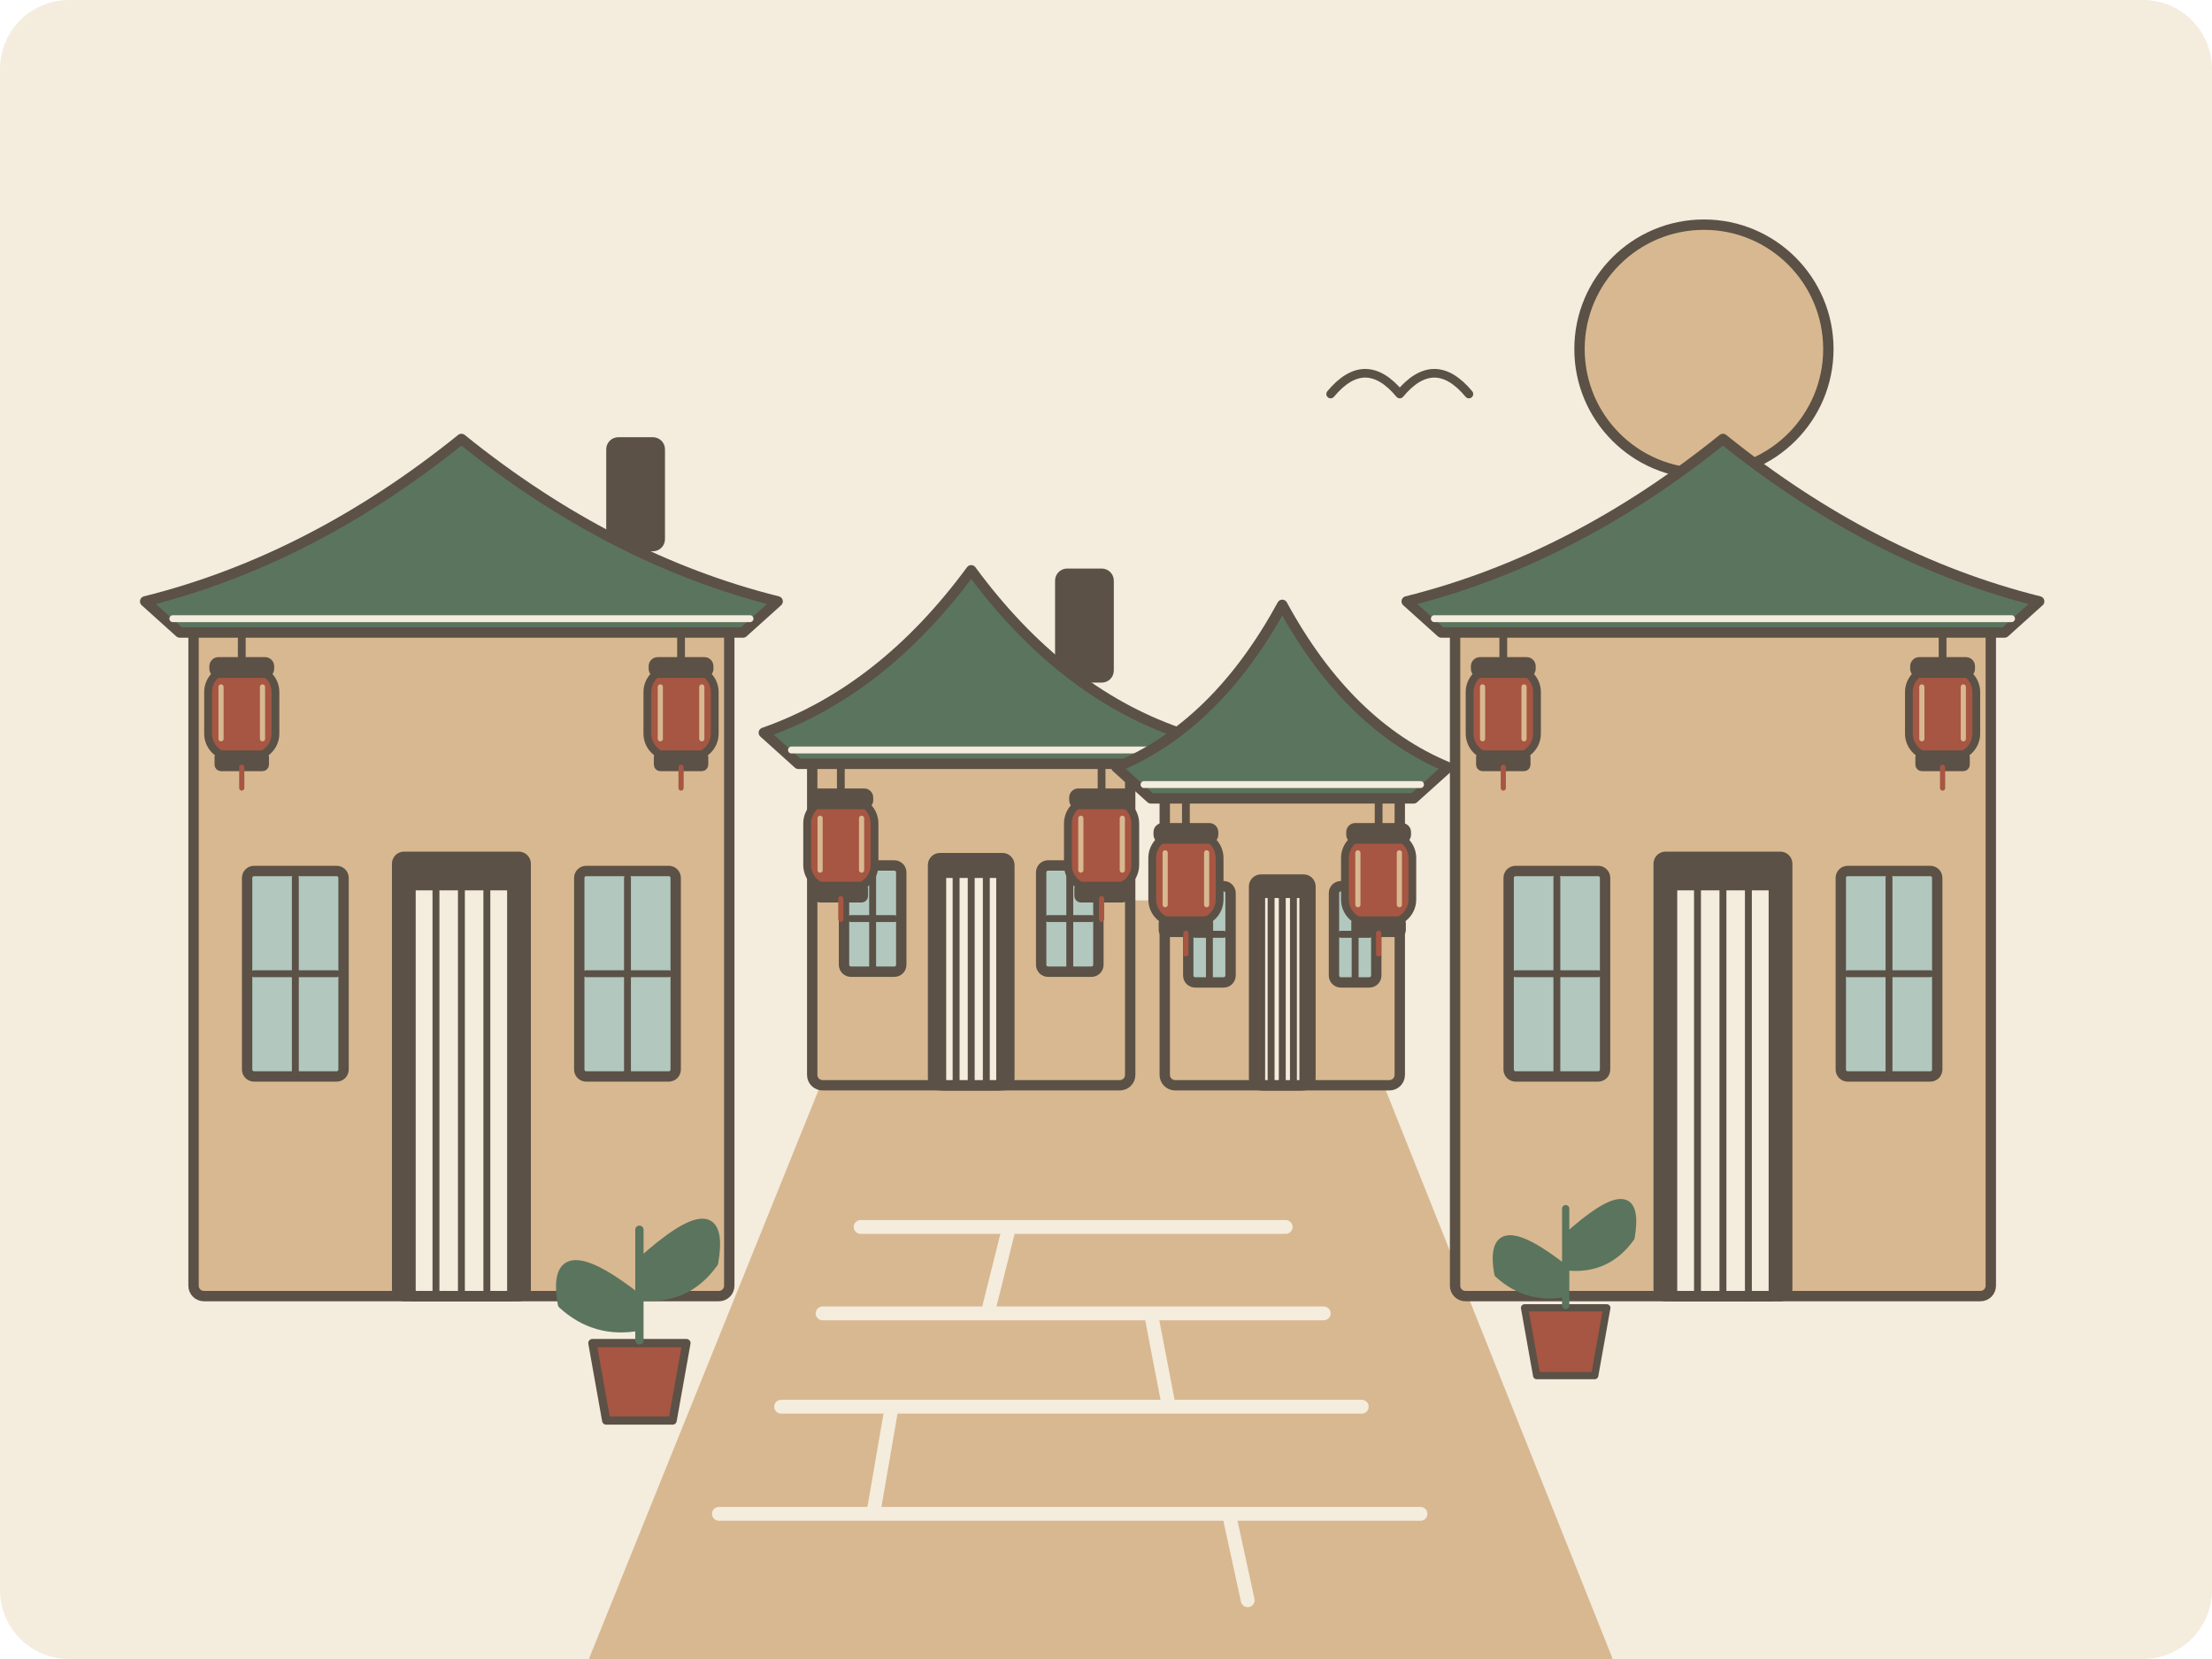
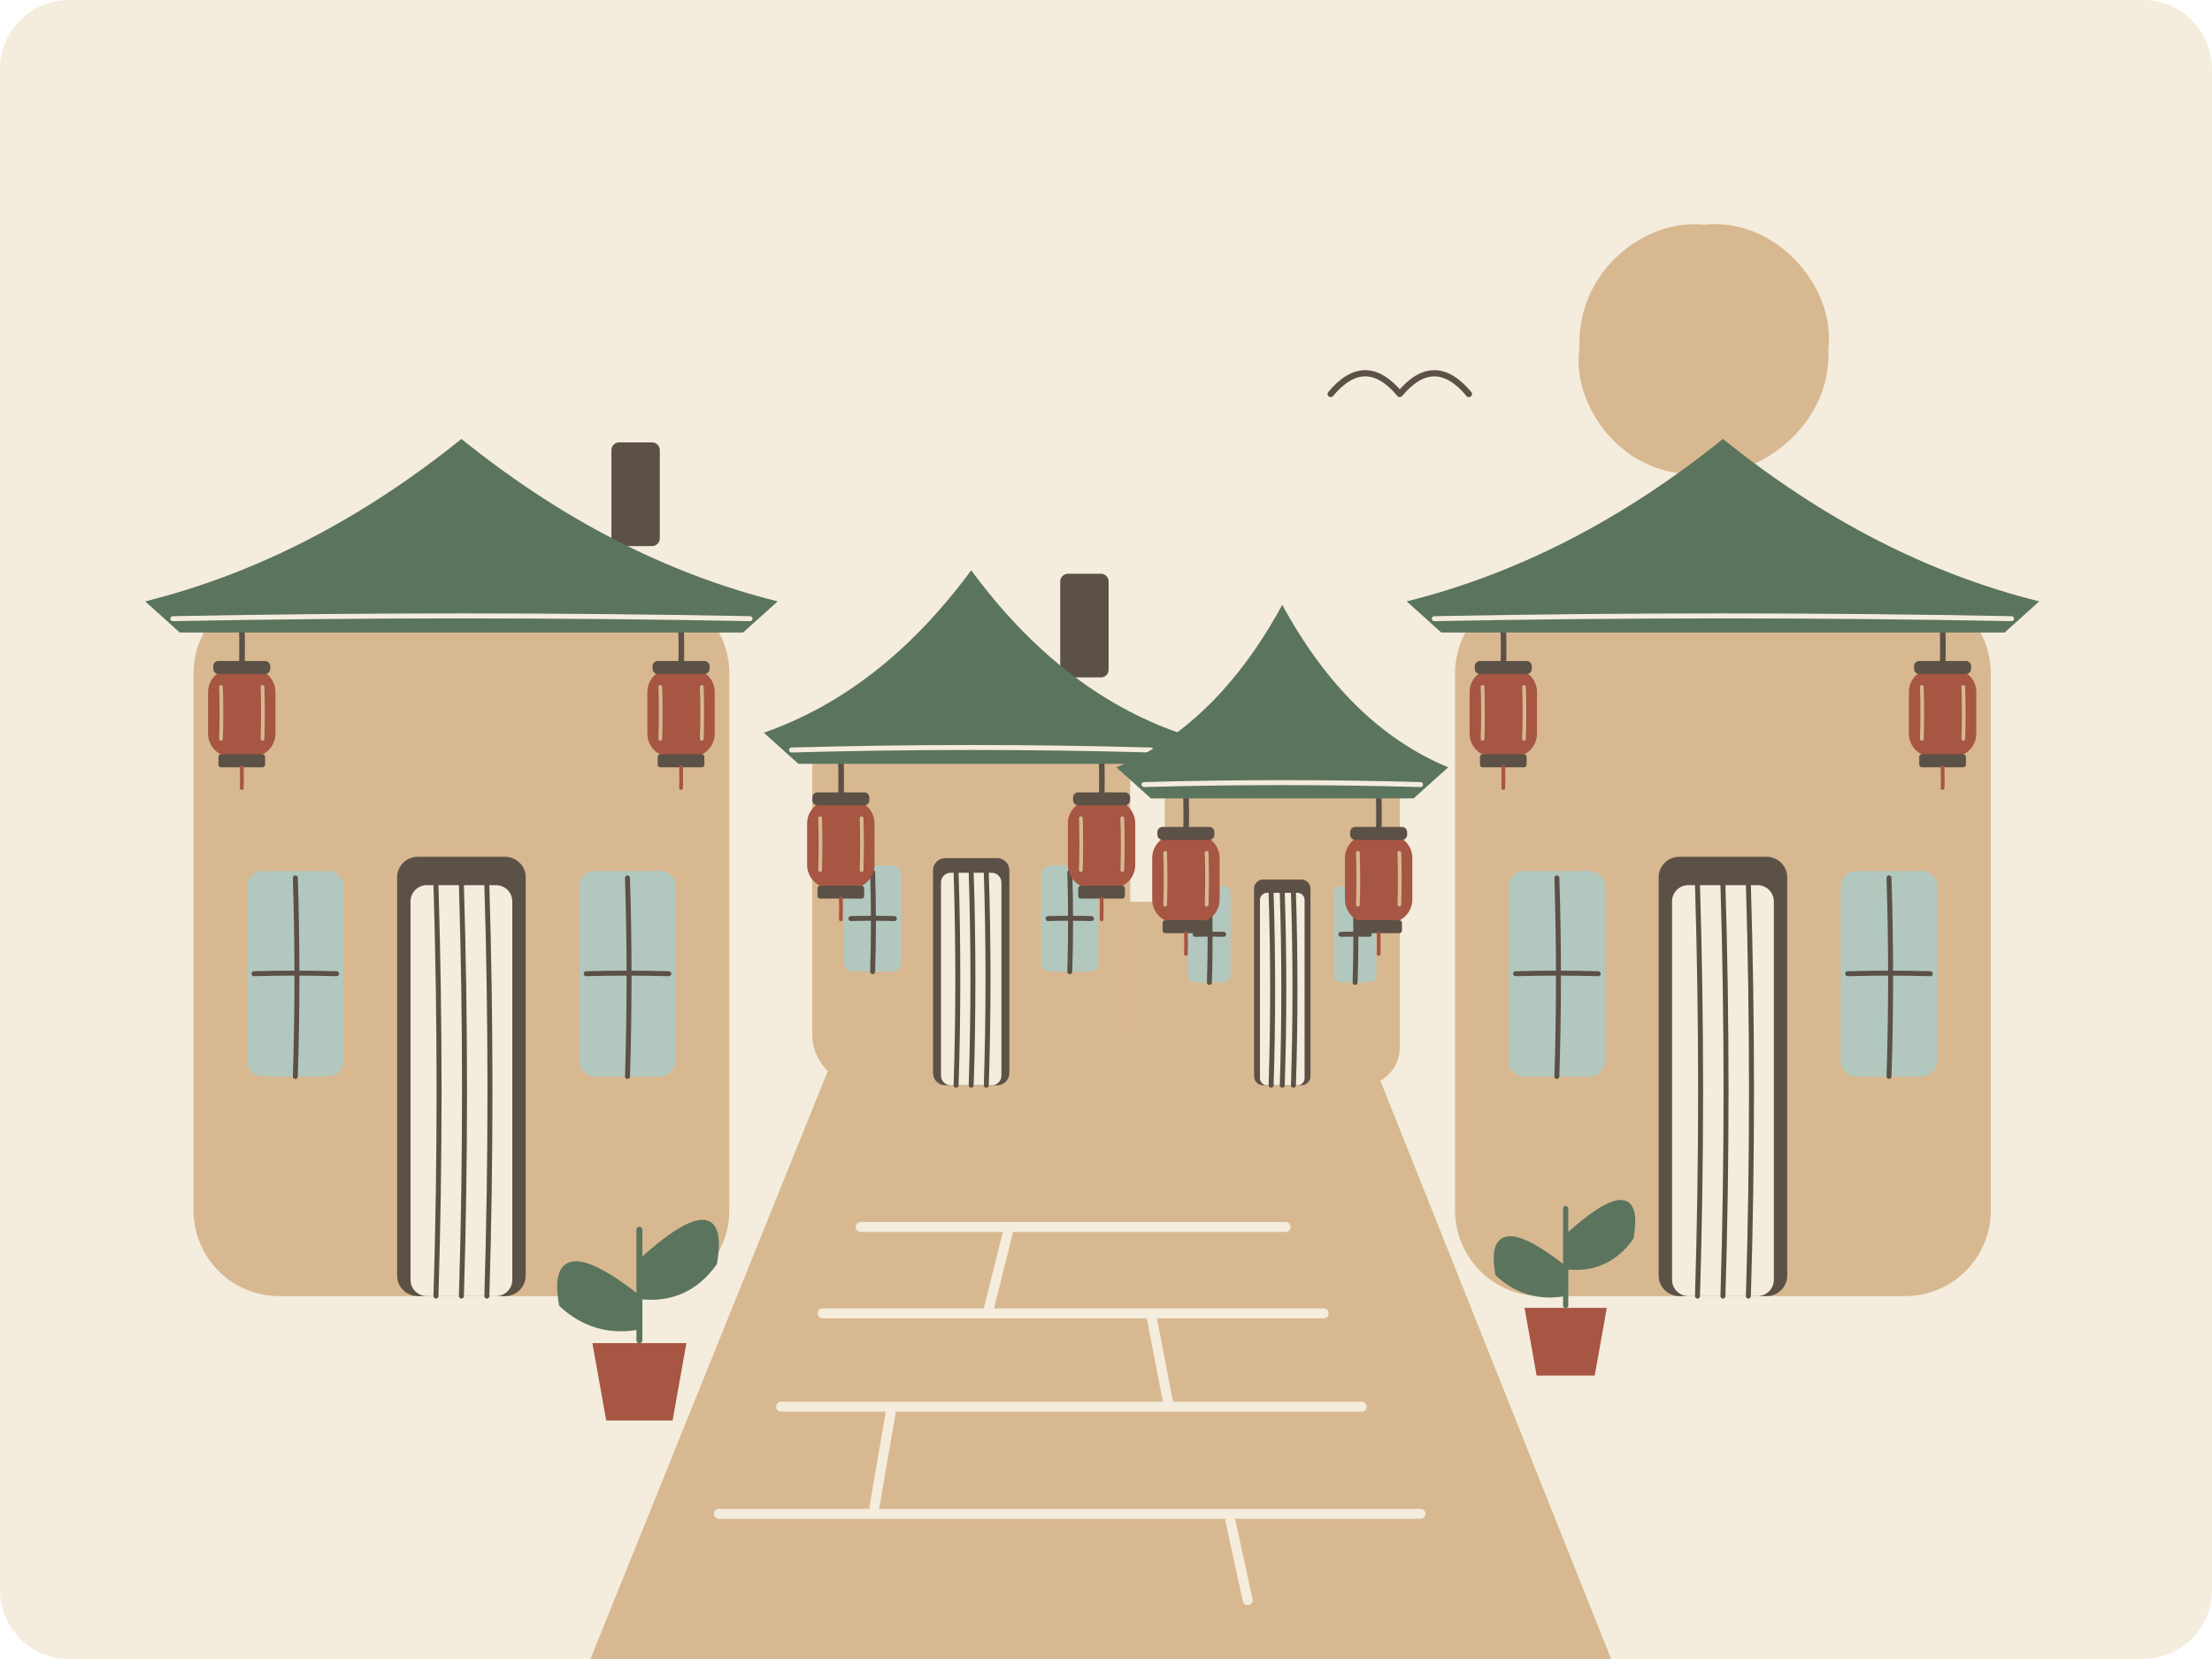
<svg xmlns="http://www.w3.org/2000/svg" width="640" height="480" viewBox="0 0 640 480" role="img" aria-labelledby="title">
  <rect width="640" height="480" rx="20" fill="#f4ecdd" />
-   <g stroke="#5b5146" stroke-width="3" stroke-linecap="round" stroke-linejoin="round">
-     <circle cx="493" cy="101" r="36" fill="#d8b890" />
+   <g stroke="none" stroke-width="2" stroke-linecap="round" stroke-linejoin="round">
+     <g transform="translate(493 101) scale(1)">
+       <path d="M0 -36C20.88 -38.16 38.16 -18 36 0C37.08 21.96 15.84 37.44 0 36C-24.12 38.16 -38.52 15.12 -36 0C-37.08 -22.32 -17.28 -37.8 0 -36Z" fill="#d8b890" stroke="none" stroke-width="2.16" stroke-linecap="round" stroke-linejoin="round" />
+     </g>
    <g transform="translate(78 88) scale(0.8)">
-       <path d="M0 23C-3 7 14-3 29 5C41-13 70-6 74 12C96 8 109 20 105 32H0Z" fill="#f4ecdd" stroke="#f4ecdd" stroke-width="3" stroke-linecap="round" stroke-linejoin="round" />
+       <path d="M0 23C-3 7 14-3 29 5C41-13 70-6 74 12C96 8 109 20 105 32H0Z" fill="#f4ecdd" stroke="#f4ecdd" stroke-width="2.16" stroke-linecap="round" stroke-linejoin="round" />
    </g>
    <g transform="translate(338 58) scale(0.55)">
-       <path d="M0 23C-3 7 14-3 29 5C41-13 70-6 74 12C96 8 109 20 105 32H0Z" fill="#f4ecdd" stroke="#f4ecdd" stroke-width="3" stroke-linecap="round" stroke-linejoin="round" />
+       <path d="M0 23C-3 7 14-3 29 5C41-13 70-6 74 12C96 8 109 20 105 32H0Z" fill="#f4ecdd" stroke="#f4ecdd" stroke-width="2.16" stroke-linecap="round" stroke-linejoin="round" />
    </g>
-     <path d="M385 114q10-12 20 0q10-12 20 0" fill="none" stroke="#5b5146" stroke-width="2.5" stroke-linecap="round" stroke-linejoin="round" />
-     <path d="M260 262H378L465 480H172Z" fill="#d8b890" stroke="#d8b890" stroke-width="3" stroke-linecap="round" stroke-linejoin="round" />
+     <path d="M385 114q10-12 20 0q10-12 20 0" fill="none" stroke="#5b5146" stroke-width="1.8" stroke-linecap="round" stroke-linejoin="round" />
+     <path d="M260 262H378L465 480H172Z" fill="#d8b890" stroke="#d8b890" stroke-width="2.16" stroke-linecap="round" stroke-linejoin="round" />
    <g transform="translate(56 170) scale(1)">
-       <rect x="0" y="0" width="155" height="205" rx="3" fill="#d8b890" />
-       <rect x="58.9" y="77.9" width="37.2" height="127.1" rx="2" fill="#5b5146" />
-       <rect x="62.775" y="86.1" width="29.45" height="118.9" rx="1" fill="#f4ecdd" />
-       <path d="M70.138 86.1L70.138 205" fill="none" stroke="#5b5146" stroke-width="2" stroke-linecap="round" stroke-linejoin="round" />
-       <path d="M77.5 86.1L77.5 205" fill="none" stroke="#5b5146" stroke-width="2" stroke-linecap="round" stroke-linejoin="round" />
-       <path d="M84.863 86.1L84.863 205" fill="none" stroke="#5b5146" stroke-width="2" stroke-linecap="round" stroke-linejoin="round" />
-       <rect x="15.5" y="82" width="27.9" height="59.45" rx="2" fill="#b2c8bf" />
-       <path d="M29.45 84L29.45 141.45" fill="none" stroke="#5b5146" stroke-width="2" stroke-linecap="round" stroke-linejoin="round" />
-       <path d="M17.5 111.725L41.4 111.725" fill="none" stroke="#5b5146" stroke-width="2" stroke-linecap="round" stroke-linejoin="round" />
-       <rect x="111.6" y="82" width="27.9" height="59.45" rx="2" fill="#b2c8bf" />
-       <path d="M125.55 84L125.55 141.45" fill="none" stroke="#5b5146" stroke-width="2" stroke-linecap="round" stroke-linejoin="round" />
-       <path d="M113.6 111.725L137.5 111.725" fill="none" stroke="#5b5146" stroke-width="2" stroke-linecap="round" stroke-linejoin="round" />
+       <rect x="0" y="0" width="155" height="205" rx="24.8" fill="#d8b890" stroke="none" />
+       <rect x="58.9" y="77.9" width="37.2" height="127.1" rx="5.952" fill="#5b5146" stroke="none" />
+       <rect x="62.775" y="86.1" width="29.45" height="118.9" rx="4.712" fill="#f4ecdd" stroke="none" />
+       <path d="M70.138 86.1Q71.938 145.55 70.138 205" fill="none" stroke="#5b5146" stroke-width="1.44" stroke-linecap="round" stroke-linejoin="round" />
+       <path d="M77.5 86.1Q79.3 145.55 77.5 205" fill="none" stroke="#5b5146" stroke-width="1.44" stroke-linecap="round" stroke-linejoin="round" />
+       <path d="M84.863 86.1Q86.663 145.55 84.863 205" fill="none" stroke="#5b5146" stroke-width="1.44" stroke-linecap="round" stroke-linejoin="round" />
+       <rect x="15.5" y="82" width="27.9" height="59.45" rx="4.464" fill="#b2c8bf" stroke="none" />
+       <path d="M29.45 84Q30.369 112.725 29.45 141.45" fill="none" stroke="#5b5146" stroke-width="1.44" stroke-linecap="round" stroke-linejoin="round" />
+       <path d="M17.5 111.725Q29.45 111.39 41.4 111.725" fill="none" stroke="#5b5146" stroke-width="1.44" stroke-linecap="round" stroke-linejoin="round" />
+       <rect x="111.6" y="82" width="27.9" height="59.45" rx="4.464" fill="#b2c8bf" stroke="none" />
+       <path d="M125.55 84Q126.469 112.725 125.55 141.45" fill="none" stroke="#5b5146" stroke-width="1.44" stroke-linecap="round" stroke-linejoin="round" />
+       <path d="M113.6 111.725Q125.55 111.39 137.5 111.725" fill="none" stroke="#5b5146" stroke-width="1.44" stroke-linecap="round" stroke-linejoin="round" />
      <g transform="translate(13.95 34) scale(0.75)">
-         <path d="M0 -30L0 -14" fill="none" stroke="#5b5146" stroke-width="3" stroke-linecap="round" stroke-linejoin="round" />
-         <rect x="-13" y="-14" width="26" height="34" rx="9" fill="#a65642" />
-         <path d="M-8 -7L-8 13" fill="none" stroke="#d8b890" stroke-width="2" stroke-linecap="round" stroke-linejoin="round" />
-         <path d="M8 -7L8 13" fill="none" stroke="#d8b890" stroke-width="2" stroke-linecap="round" stroke-linejoin="round" />
-         <rect x="-11" y="-17" width="22" height="5" rx="2" fill="#5b5146" />
-         <rect x="-9" y="19" width="18" height="5" rx="1" fill="#5b5146" />
-         <path d="M0 24L0 32" fill="none" stroke="#a65642" stroke-width="2" stroke-linecap="round" stroke-linejoin="round" />
+         <path d="M0 -30Q0.256 -22 0 -14" fill="none" stroke="#5b5146" stroke-width="2.16" stroke-linecap="round" stroke-linejoin="round" />
+         <rect x="-13" y="-14" width="26" height="34" rx="9" fill="#a65642" stroke="none" />
+         <path d="M-8 -7Q-7.68 3 -8 13" fill="none" stroke="#d8b890" stroke-width="1.44" stroke-linecap="round" stroke-linejoin="round" />
+         <path d="M8 -7Q8.32 3 8 13" fill="none" stroke="#d8b890" stroke-width="1.44" stroke-linecap="round" stroke-linejoin="round" />
+         <rect x="-11" y="-17" width="22" height="5" rx="2" fill="#5b5146" stroke="none" />
+         <rect x="-9" y="19" width="18" height="5" rx="1" fill="#5b5146" stroke="none" />
+         <path d="M0 24Q0.128 28 0 32" fill="none" stroke="#a65642" stroke-width="1.44" stroke-linecap="round" stroke-linejoin="round" />
      </g>
      <g transform="translate(141.05 34) scale(0.75)">
-         <path d="M0 -30L0 -14" fill="none" stroke="#5b5146" stroke-width="3" stroke-linecap="round" stroke-linejoin="round" />
-         <rect x="-13" y="-14" width="26" height="34" rx="9" fill="#a65642" />
-         <path d="M-8 -7L-8 13" fill="none" stroke="#d8b890" stroke-width="2" stroke-linecap="round" stroke-linejoin="round" />
-         <path d="M8 -7L8 13" fill="none" stroke="#d8b890" stroke-width="2" stroke-linecap="round" stroke-linejoin="round" />
-         <rect x="-11" y="-17" width="22" height="5" rx="2" fill="#5b5146" />
-         <rect x="-9" y="19" width="18" height="5" rx="1" fill="#5b5146" />
-         <path d="M0 24L0 32" fill="none" stroke="#a65642" stroke-width="2" stroke-linecap="round" stroke-linejoin="round" />
+         <path d="M0 -30Q0.256 -22 0 -14" fill="none" stroke="#5b5146" stroke-width="2.16" stroke-linecap="round" stroke-linejoin="round" />
+         <rect x="-13" y="-14" width="26" height="34" rx="9" fill="#a65642" stroke="none" />
+         <path d="M-8 -7Q-7.68 3 -8 13" fill="none" stroke="#d8b890" stroke-width="1.44" stroke-linecap="round" stroke-linejoin="round" />
+         <path d="M8 -7Q8.32 3 8 13" fill="none" stroke="#d8b890" stroke-width="1.44" stroke-linecap="round" stroke-linejoin="round" />
+         <rect x="-11" y="-17" width="22" height="5" rx="2" fill="#5b5146" stroke="none" />
+         <rect x="-9" y="19" width="18" height="5" rx="1" fill="#5b5146" stroke="none" />
+         <path d="M0 24Q0.128 28 0 32" fill="none" stroke="#a65642" stroke-width="1.44" stroke-linecap="round" stroke-linejoin="round" />
      </g>
-       <rect x="120.9" y="-42" width="14" height="30" rx="2" fill="#5b5146" />
-       <path d="M-14 4Q34.1-8 77.5-43Q120.9-8 169 4L159 13H-4Z" fill="#5b745e" stroke="#5b5146" stroke-width="3" stroke-linecap="round" stroke-linejoin="round" />
-       <path d="M-6 9L161 9" fill="none" stroke="#f4ecdd" stroke-width="2" stroke-linecap="round" stroke-linejoin="round" />
+       <rect x="120.9" y="-42" width="14" height="30" rx="2.24" fill="#5b5146" stroke="none" />
+       <path d="M-14 4Q34.1-8 77.5-43Q120.9-8 169 4L159 13H-4Z" fill="#5b745e" stroke="none" stroke-width="2.16" stroke-linecap="round" stroke-linejoin="round" />
+       <path d="M-6 9Q77.5 7.4 161 9" fill="none" stroke="#f4ecdd" stroke-width="1.44" stroke-linecap="round" stroke-linejoin="round" />
    </g>
    <g transform="translate(421 170) scale(1)">
-       <rect x="0" y="0" width="155" height="205" rx="3" fill="#d8b890" />
-       <rect x="58.9" y="77.9" width="37.2" height="127.1" rx="2" fill="#5b5146" />
-       <rect x="62.775" y="86.1" width="29.45" height="118.9" rx="1" fill="#f4ecdd" />
-       <path d="M70.138 86.1L70.138 205" fill="none" stroke="#5b5146" stroke-width="2" stroke-linecap="round" stroke-linejoin="round" />
-       <path d="M77.5 86.1L77.5 205" fill="none" stroke="#5b5146" stroke-width="2" stroke-linecap="round" stroke-linejoin="round" />
-       <path d="M84.863 86.1L84.863 205" fill="none" stroke="#5b5146" stroke-width="2" stroke-linecap="round" stroke-linejoin="round" />
-       <rect x="15.5" y="82" width="27.9" height="59.45" rx="2" fill="#b2c8bf" />
-       <path d="M29.45 84L29.45 141.45" fill="none" stroke="#5b5146" stroke-width="2" stroke-linecap="round" stroke-linejoin="round" />
-       <path d="M17.5 111.725L41.4 111.725" fill="none" stroke="#5b5146" stroke-width="2" stroke-linecap="round" stroke-linejoin="round" />
-       <rect x="111.6" y="82" width="27.9" height="59.45" rx="2" fill="#b2c8bf" />
-       <path d="M125.55 84L125.55 141.45" fill="none" stroke="#5b5146" stroke-width="2" stroke-linecap="round" stroke-linejoin="round" />
-       <path d="M113.6 111.725L137.5 111.725" fill="none" stroke="#5b5146" stroke-width="2" stroke-linecap="round" stroke-linejoin="round" />
+       <rect x="0" y="0" width="155" height="205" rx="24.8" fill="#d8b890" stroke="none" />
+       <rect x="58.9" y="77.9" width="37.2" height="127.1" rx="5.952" fill="#5b5146" stroke="none" />
+       <rect x="62.775" y="86.1" width="29.45" height="118.9" rx="4.712" fill="#f4ecdd" stroke="none" />
+       <path d="M70.138 86.1Q71.938 145.55 70.138 205" fill="none" stroke="#5b5146" stroke-width="1.44" stroke-linecap="round" stroke-linejoin="round" />
+       <path d="M77.5 86.1Q79.3 145.55 77.5 205" fill="none" stroke="#5b5146" stroke-width="1.44" stroke-linecap="round" stroke-linejoin="round" />
+       <path d="M84.863 86.1Q86.663 145.55 84.863 205" fill="none" stroke="#5b5146" stroke-width="1.44" stroke-linecap="round" stroke-linejoin="round" />
+       <rect x="15.5" y="82" width="27.9" height="59.45" rx="4.464" fill="#b2c8bf" stroke="none" />
+       <path d="M29.45 84Q30.369 112.725 29.45 141.45" fill="none" stroke="#5b5146" stroke-width="1.44" stroke-linecap="round" stroke-linejoin="round" />
+       <path d="M17.5 111.725Q29.45 111.39 41.4 111.725" fill="none" stroke="#5b5146" stroke-width="1.44" stroke-linecap="round" stroke-linejoin="round" />
+       <rect x="111.6" y="82" width="27.9" height="59.45" rx="4.464" fill="#b2c8bf" stroke="none" />
+       <path d="M125.55 84Q126.469 112.725 125.55 141.45" fill="none" stroke="#5b5146" stroke-width="1.44" stroke-linecap="round" stroke-linejoin="round" />
+       <path d="M113.6 111.725Q125.55 111.39 137.5 111.725" fill="none" stroke="#5b5146" stroke-width="1.44" stroke-linecap="round" stroke-linejoin="round" />
      <g transform="translate(13.95 34) scale(0.75)">
-         <path d="M0 -30L0 -14" fill="none" stroke="#5b5146" stroke-width="3" stroke-linecap="round" stroke-linejoin="round" />
-         <rect x="-13" y="-14" width="26" height="34" rx="9" fill="#a65642" />
-         <path d="M-8 -7L-8 13" fill="none" stroke="#d8b890" stroke-width="2" stroke-linecap="round" stroke-linejoin="round" />
-         <path d="M8 -7L8 13" fill="none" stroke="#d8b890" stroke-width="2" stroke-linecap="round" stroke-linejoin="round" />
-         <rect x="-11" y="-17" width="22" height="5" rx="2" fill="#5b5146" />
-         <rect x="-9" y="19" width="18" height="5" rx="1" fill="#5b5146" />
-         <path d="M0 24L0 32" fill="none" stroke="#a65642" stroke-width="2" stroke-linecap="round" stroke-linejoin="round" />
+         <path d="M0 -30Q0.256 -22 0 -14" fill="none" stroke="#5b5146" stroke-width="2.16" stroke-linecap="round" stroke-linejoin="round" />
+         <rect x="-13" y="-14" width="26" height="34" rx="9" fill="#a65642" stroke="none" />
+         <path d="M-8 -7Q-7.68 3 -8 13" fill="none" stroke="#d8b890" stroke-width="1.44" stroke-linecap="round" stroke-linejoin="round" />
+         <path d="M8 -7Q8.32 3 8 13" fill="none" stroke="#d8b890" stroke-width="1.44" stroke-linecap="round" stroke-linejoin="round" />
+         <rect x="-11" y="-17" width="22" height="5" rx="2" fill="#5b5146" stroke="none" />
+         <rect x="-9" y="19" width="18" height="5" rx="1" fill="#5b5146" stroke="none" />
+         <path d="M0 24Q0.128 28 0 32" fill="none" stroke="#a65642" stroke-width="1.44" stroke-linecap="round" stroke-linejoin="round" />
      </g>
      <g transform="translate(141.05 34) scale(0.75)">
-         <path d="M0 -30L0 -14" fill="none" stroke="#5b5146" stroke-width="3" stroke-linecap="round" stroke-linejoin="round" />
-         <rect x="-13" y="-14" width="26" height="34" rx="9" fill="#a65642" />
-         <path d="M-8 -7L-8 13" fill="none" stroke="#d8b890" stroke-width="2" stroke-linecap="round" stroke-linejoin="round" />
-         <path d="M8 -7L8 13" fill="none" stroke="#d8b890" stroke-width="2" stroke-linecap="round" stroke-linejoin="round" />
-         <rect x="-11" y="-17" width="22" height="5" rx="2" fill="#5b5146" />
-         <rect x="-9" y="19" width="18" height="5" rx="1" fill="#5b5146" />
-         <path d="M0 24L0 32" fill="none" stroke="#a65642" stroke-width="2" stroke-linecap="round" stroke-linejoin="round" />
+         <path d="M0 -30Q0.256 -22 0 -14" fill="none" stroke="#5b5146" stroke-width="2.16" stroke-linecap="round" stroke-linejoin="round" />
+         <rect x="-13" y="-14" width="26" height="34" rx="9" fill="#a65642" stroke="none" />
+         <path d="M-8 -7Q-7.68 3 -8 13" fill="none" stroke="#d8b890" stroke-width="1.44" stroke-linecap="round" stroke-linejoin="round" />
+         <path d="M8 -7Q8.32 3 8 13" fill="none" stroke="#d8b890" stroke-width="1.44" stroke-linecap="round" stroke-linejoin="round" />
+         <rect x="-11" y="-17" width="22" height="5" rx="2" fill="#5b5146" stroke="none" />
+         <rect x="-9" y="19" width="18" height="5" rx="1" fill="#5b5146" stroke="none" />
+         <path d="M0 24Q0.128 28 0 32" fill="none" stroke="#a65642" stroke-width="1.44" stroke-linecap="round" stroke-linejoin="round" />
      </g>
-       <path d="M-14 4Q34.1-8 77.5-43Q120.9-8 169 4L159 13H-4Z" fill="#5b745e" stroke="#5b5146" stroke-width="3" stroke-linecap="round" stroke-linejoin="round" />
-       <path d="M-6 9L161 9" fill="none" stroke="#f4ecdd" stroke-width="2" stroke-linecap="round" stroke-linejoin="round" />
+       <path d="M-14 4Q34.1-8 77.5-43Q120.9-8 169 4L159 13H-4Z" fill="#5b745e" stroke="none" stroke-width="2.16" stroke-linecap="round" stroke-linejoin="round" />
+       <path d="M-6 9Q77.5 7.4 161 9" fill="none" stroke="#f4ecdd" stroke-width="1.44" stroke-linecap="round" stroke-linejoin="round" />
    </g>
    <g transform="translate(235 208) scale(1)">
-       <rect x="0" y="0" width="92" height="106" rx="3" fill="#d8b890" />
-       <rect x="34.96" y="40.28" width="22.08" height="65.72" rx="2" fill="#5b5146" />
-       <rect x="37.26" y="44.52" width="17.48" height="61.48" rx="1" fill="#f4ecdd" />
-       <path d="M41.63 44.52L41.63 106" fill="none" stroke="#5b5146" stroke-width="2" stroke-linecap="round" stroke-linejoin="round" />
-       <path d="M46 44.52L46 106" fill="none" stroke="#5b5146" stroke-width="2" stroke-linecap="round" stroke-linejoin="round" />
-       <path d="M50.37 44.52L50.37 106" fill="none" stroke="#5b5146" stroke-width="2" stroke-linecap="round" stroke-linejoin="round" />
-       <rect x="9.2" y="42.4" width="16.56" height="30.74" rx="2" fill="#b2c8bf" />
-       <path d="M17.48 44.4L17.48 73.14" fill="none" stroke="#5b5146" stroke-width="2" stroke-linecap="round" stroke-linejoin="round" />
-       <path d="M11.2 57.77L23.76 57.77" fill="none" stroke="#5b5146" stroke-width="2" stroke-linecap="round" stroke-linejoin="round" />
-       <rect x="66.24" y="42.4" width="16.56" height="30.74" rx="2" fill="#b2c8bf" />
-       <path d="M74.52 44.4L74.52 73.14" fill="none" stroke="#5b5146" stroke-width="2" stroke-linecap="round" stroke-linejoin="round" />
-       <path d="M68.24 57.77L80.8 57.77" fill="none" stroke="#5b5146" stroke-width="2" stroke-linecap="round" stroke-linejoin="round" />
+       <rect x="0" y="0" width="92" height="106" rx="14.72" fill="#d8b890" stroke="none" />
+       <rect x="34.96" y="40.28" width="22.08" height="65.72" rx="3.533" fill="#5b5146" stroke="none" />
+       <rect x="37.26" y="44.52" width="17.48" height="61.48" rx="2.797" fill="#f4ecdd" stroke="none" />
+       <path d="M41.63 44.52Q42.614 75.26 41.63 106" fill="none" stroke="#5b5146" stroke-width="1.44" stroke-linecap="round" stroke-linejoin="round" />
+       <path d="M46 44.52Q46.984 75.26 46 106" fill="none" stroke="#5b5146" stroke-width="1.44" stroke-linecap="round" stroke-linejoin="round" />
+       <path d="M50.37 44.52Q51.354 75.26 50.37 106" fill="none" stroke="#5b5146" stroke-width="1.44" stroke-linecap="round" stroke-linejoin="round" />
+       <rect x="9.2" y="42.4" width="16.56" height="30.74" rx="2.65" fill="#b2c8bf" stroke="none" />
+       <path d="M17.48 44.4Q17.94 58.77 17.48 73.14" fill="none" stroke="#5b5146" stroke-width="1.44" stroke-linecap="round" stroke-linejoin="round" />
+       <path d="M11.2 57.77Q17.48 57.594 23.76 57.77" fill="none" stroke="#5b5146" stroke-width="1.44" stroke-linecap="round" stroke-linejoin="round" />
+       <rect x="66.24" y="42.4" width="16.56" height="30.74" rx="2.65" fill="#b2c8bf" stroke="none" />
+       <path d="M74.52 44.4Q74.98 58.77 74.52 73.14" fill="none" stroke="#5b5146" stroke-width="1.44" stroke-linecap="round" stroke-linejoin="round" />
+       <path d="M68.24 57.77Q74.52 57.594 80.8 57.77" fill="none" stroke="#5b5146" stroke-width="1.44" stroke-linecap="round" stroke-linejoin="round" />
      <g transform="translate(8.28 34) scale(0.75)">
-         <path d="M0 -30L0 -14" fill="none" stroke="#5b5146" stroke-width="3" stroke-linecap="round" stroke-linejoin="round" />
-         <rect x="-13" y="-14" width="26" height="34" rx="9" fill="#a65642" />
-         <path d="M-8 -7L-8 13" fill="none" stroke="#d8b890" stroke-width="2" stroke-linecap="round" stroke-linejoin="round" />
-         <path d="M8 -7L8 13" fill="none" stroke="#d8b890" stroke-width="2" stroke-linecap="round" stroke-linejoin="round" />
-         <rect x="-11" y="-17" width="22" height="5" rx="2" fill="#5b5146" />
-         <rect x="-9" y="19" width="18" height="5" rx="1" fill="#5b5146" />
-         <path d="M0 24L0 32" fill="none" stroke="#a65642" stroke-width="2" stroke-linecap="round" stroke-linejoin="round" />
+         <path d="M0 -30Q0.256 -22 0 -14" fill="none" stroke="#5b5146" stroke-width="2.16" stroke-linecap="round" stroke-linejoin="round" />
+         <rect x="-13" y="-14" width="26" height="34" rx="9" fill="#a65642" stroke="none" />
+         <path d="M-8 -7Q-7.68 3 -8 13" fill="none" stroke="#d8b890" stroke-width="1.44" stroke-linecap="round" stroke-linejoin="round" />
+         <path d="M8 -7Q8.32 3 8 13" fill="none" stroke="#d8b890" stroke-width="1.44" stroke-linecap="round" stroke-linejoin="round" />
+         <rect x="-11" y="-17" width="22" height="5" rx="2" fill="#5b5146" stroke="none" />
+         <rect x="-9" y="19" width="18" height="5" rx="1" fill="#5b5146" stroke="none" />
+         <path d="M0 24Q0.128 28 0 32" fill="none" stroke="#a65642" stroke-width="1.44" stroke-linecap="round" stroke-linejoin="round" />
      </g>
      <g transform="translate(83.72 34) scale(0.75)">
-         <path d="M0 -30L0 -14" fill="none" stroke="#5b5146" stroke-width="3" stroke-linecap="round" stroke-linejoin="round" />
-         <rect x="-13" y="-14" width="26" height="34" rx="9" fill="#a65642" />
-         <path d="M-8 -7L-8 13" fill="none" stroke="#d8b890" stroke-width="2" stroke-linecap="round" stroke-linejoin="round" />
-         <path d="M8 -7L8 13" fill="none" stroke="#d8b890" stroke-width="2" stroke-linecap="round" stroke-linejoin="round" />
-         <rect x="-11" y="-17" width="22" height="5" rx="2" fill="#5b5146" />
-         <rect x="-9" y="19" width="18" height="5" rx="1" fill="#5b5146" />
-         <path d="M0 24L0 32" fill="none" stroke="#a65642" stroke-width="2" stroke-linecap="round" stroke-linejoin="round" />
+         <path d="M0 -30Q0.256 -22 0 -14" fill="none" stroke="#5b5146" stroke-width="2.16" stroke-linecap="round" stroke-linejoin="round" />
+         <rect x="-13" y="-14" width="26" height="34" rx="9" fill="#a65642" stroke="none" />
+         <path d="M-8 -7Q-7.68 3 -8 13" fill="none" stroke="#d8b890" stroke-width="1.44" stroke-linecap="round" stroke-linejoin="round" />
+         <path d="M8 -7Q8.32 3 8 13" fill="none" stroke="#d8b890" stroke-width="1.44" stroke-linecap="round" stroke-linejoin="round" />
+         <rect x="-11" y="-17" width="22" height="5" rx="2" fill="#5b5146" stroke="none" />
+         <rect x="-9" y="19" width="18" height="5" rx="1" fill="#5b5146" stroke="none" />
+         <path d="M0 24Q0.128 28 0 32" fill="none" stroke="#a65642" stroke-width="1.44" stroke-linecap="round" stroke-linejoin="round" />
      </g>
-       <rect x="71.76" y="-42" width="14" height="30" rx="2" fill="#5b5146" />
-       <path d="M-14 4Q20.24-8 46-43Q71.76-8 106 4L96 13H-4Z" fill="#5b745e" stroke="#5b5146" stroke-width="3" stroke-linecap="round" stroke-linejoin="round" />
-       <path d="M-6 9L98 9" fill="none" stroke="#f4ecdd" stroke-width="2" stroke-linecap="round" stroke-linejoin="round" />
+       <rect x="71.76" y="-42" width="14" height="30" rx="2.24" fill="#5b5146" stroke="none" />
+       <path d="M-14 4Q20.24-8 46-43Q71.76-8 106 4L96 13H-4Z" fill="#5b745e" stroke="none" stroke-width="2.16" stroke-linecap="round" stroke-linejoin="round" />
+       <path d="M-6 9Q46 7.544 98 9" fill="none" stroke="#f4ecdd" stroke-width="1.44" stroke-linecap="round" stroke-linejoin="round" />
    </g>
    <g transform="translate(337 218) scale(1)">
-       <rect x="0" y="0" width="68" height="96" rx="3" fill="#d8b890" />
-       <rect x="25.84" y="36.48" width="16.32" height="59.52" rx="2" fill="#5b5146" />
-       <rect x="27.54" y="40.32" width="12.92" height="55.68" rx="1" fill="#f4ecdd" />
-       <path d="M30.77 40.32L30.77 96" fill="none" stroke="#5b5146" stroke-width="2" stroke-linecap="round" stroke-linejoin="round" />
-       <path d="M34 40.32L34 96" fill="none" stroke="#5b5146" stroke-width="2" stroke-linecap="round" stroke-linejoin="round" />
-       <path d="M37.23 40.32L37.23 96" fill="none" stroke="#5b5146" stroke-width="2" stroke-linecap="round" stroke-linejoin="round" />
-       <rect x="6.8" y="38.4" width="12.24" height="27.84" rx="2" fill="#b2c8bf" />
-       <path d="M12.92 40.4L12.92 66.24" fill="none" stroke="#5b5146" stroke-width="2" stroke-linecap="round" stroke-linejoin="round" />
-       <path d="M8.8 52.32L17.04 52.32" fill="none" stroke="#5b5146" stroke-width="2" stroke-linecap="round" stroke-linejoin="round" />
-       <rect x="48.96" y="38.4" width="12.24" height="27.84" rx="2" fill="#b2c8bf" />
-       <path d="M55.08 40.4L55.08 66.24" fill="none" stroke="#5b5146" stroke-width="2" stroke-linecap="round" stroke-linejoin="round" />
-       <path d="M50.96 52.32L59.2 52.32" fill="none" stroke="#5b5146" stroke-width="2" stroke-linecap="round" stroke-linejoin="round" />
+       <rect x="0" y="0" width="68" height="96" rx="10.88" fill="#d8b890" stroke="none" />
+       <rect x="25.84" y="36.48" width="16.32" height="59.52" rx="2.611" fill="#5b5146" stroke="none" />
+       <rect x="27.54" y="40.32" width="12.92" height="55.68" rx="2.067" fill="#f4ecdd" stroke="none" />
+       <path d="M30.77 40.32Q31.661 68.16 30.77 96" fill="none" stroke="#5b5146" stroke-width="1.44" stroke-linecap="round" stroke-linejoin="round" />
+       <path d="M34 40.32Q34.891 68.16 34 96" fill="none" stroke="#5b5146" stroke-width="1.44" stroke-linecap="round" stroke-linejoin="round" />
+       <path d="M37.23 40.32Q38.121 68.16 37.23 96" fill="none" stroke="#5b5146" stroke-width="1.44" stroke-linecap="round" stroke-linejoin="round" />
+       <rect x="6.8" y="38.4" width="12.24" height="27.84" rx="2" fill="#b2c8bf" stroke="none" />
+       <path d="M12.92 40.4Q13.333 53.32 12.92 66.24" fill="none" stroke="#5b5146" stroke-width="1.44" stroke-linecap="round" stroke-linejoin="round" />
+       <path d="M8.8 52.32Q12.92 52.205 17.04 52.32" fill="none" stroke="#5b5146" stroke-width="1.44" stroke-linecap="round" stroke-linejoin="round" />
+       <rect x="48.96" y="38.4" width="12.24" height="27.84" rx="2" fill="#b2c8bf" stroke="none" />
+       <path d="M55.08 40.4Q55.493 53.32 55.08 66.24" fill="none" stroke="#5b5146" stroke-width="1.44" stroke-linecap="round" stroke-linejoin="round" />
+       <path d="M50.96 52.32Q55.08 52.205 59.2 52.32" fill="none" stroke="#5b5146" stroke-width="1.44" stroke-linecap="round" stroke-linejoin="round" />
      <g transform="translate(6.12 34) scale(0.75)">
-         <path d="M0 -30L0 -14" fill="none" stroke="#5b5146" stroke-width="3" stroke-linecap="round" stroke-linejoin="round" />
-         <rect x="-13" y="-14" width="26" height="34" rx="9" fill="#a65642" />
-         <path d="M-8 -7L-8 13" fill="none" stroke="#d8b890" stroke-width="2" stroke-linecap="round" stroke-linejoin="round" />
-         <path d="M8 -7L8 13" fill="none" stroke="#d8b890" stroke-width="2" stroke-linecap="round" stroke-linejoin="round" />
-         <rect x="-11" y="-17" width="22" height="5" rx="2" fill="#5b5146" />
-         <rect x="-9" y="19" width="18" height="5" rx="1" fill="#5b5146" />
-         <path d="M0 24L0 32" fill="none" stroke="#a65642" stroke-width="2" stroke-linecap="round" stroke-linejoin="round" />
+         <path d="M0 -30Q0.256 -22 0 -14" fill="none" stroke="#5b5146" stroke-width="2.16" stroke-linecap="round" stroke-linejoin="round" />
+         <rect x="-13" y="-14" width="26" height="34" rx="9" fill="#a65642" stroke="none" />
+         <path d="M-8 -7Q-7.68 3 -8 13" fill="none" stroke="#d8b890" stroke-width="1.44" stroke-linecap="round" stroke-linejoin="round" />
+         <path d="M8 -7Q8.32 3 8 13" fill="none" stroke="#d8b890" stroke-width="1.44" stroke-linecap="round" stroke-linejoin="round" />
+         <rect x="-11" y="-17" width="22" height="5" rx="2" fill="#5b5146" stroke="none" />
+         <rect x="-9" y="19" width="18" height="5" rx="1" fill="#5b5146" stroke="none" />
+         <path d="M0 24Q0.128 28 0 32" fill="none" stroke="#a65642" stroke-width="1.44" stroke-linecap="round" stroke-linejoin="round" />
      </g>
      <g transform="translate(61.88 34) scale(0.75)">
-         <path d="M0 -30L0 -14" fill="none" stroke="#5b5146" stroke-width="3" stroke-linecap="round" stroke-linejoin="round" />
-         <rect x="-13" y="-14" width="26" height="34" rx="9" fill="#a65642" />
-         <path d="M-8 -7L-8 13" fill="none" stroke="#d8b890" stroke-width="2" stroke-linecap="round" stroke-linejoin="round" />
-         <path d="M8 -7L8 13" fill="none" stroke="#d8b890" stroke-width="2" stroke-linecap="round" stroke-linejoin="round" />
-         <rect x="-11" y="-17" width="22" height="5" rx="2" fill="#5b5146" />
-         <rect x="-9" y="19" width="18" height="5" rx="1" fill="#5b5146" />
-         <path d="M0 24L0 32" fill="none" stroke="#a65642" stroke-width="2" stroke-linecap="round" stroke-linejoin="round" />
+         <path d="M0 -30Q0.256 -22 0 -14" fill="none" stroke="#5b5146" stroke-width="2.16" stroke-linecap="round" stroke-linejoin="round" />
+         <rect x="-13" y="-14" width="26" height="34" rx="9" fill="#a65642" stroke="none" />
+         <path d="M-8 -7Q-7.68 3 -8 13" fill="none" stroke="#d8b890" stroke-width="1.44" stroke-linecap="round" stroke-linejoin="round" />
+         <path d="M8 -7Q8.32 3 8 13" fill="none" stroke="#d8b890" stroke-width="1.44" stroke-linecap="round" stroke-linejoin="round" />
+         <rect x="-11" y="-17" width="22" height="5" rx="2" fill="#5b5146" stroke="none" />
+         <rect x="-9" y="19" width="18" height="5" rx="1" fill="#5b5146" stroke="none" />
+         <path d="M0 24Q0.128 28 0 32" fill="none" stroke="#a65642" stroke-width="1.44" stroke-linecap="round" stroke-linejoin="round" />
      </g>
-       <path d="M-14 4Q14.96-8 34-43Q53.04-8 82 4L72 13H-4Z" fill="#5b745e" stroke="#5b5146" stroke-width="3" stroke-linecap="round" stroke-linejoin="round" />
-       <path d="M-6 9L74 9" fill="none" stroke="#f4ecdd" stroke-width="2" stroke-linecap="round" stroke-linejoin="round" />
+       <path d="M-14 4Q14.96-8 34-43Q53.04-8 82 4L72 13H-4Z" fill="#5b745e" stroke="none" stroke-width="2.16" stroke-linecap="round" stroke-linejoin="round" />
+       <path d="M-6 9Q34 7.88 74 9" fill="none" stroke="#f4ecdd" stroke-width="1.44" stroke-linecap="round" stroke-linejoin="round" />
    </g>
-     <path d="M226 407h168M238 380h145M249 355h123M208 438h203M292 355l-6 24m47 1 5 26m-80 1-5 29m103 4 5 23" fill="none" stroke="#f4ecdd" stroke-width="4" stroke-linecap="round" stroke-linejoin="round" />
+     <path d="M226 407h168M238 380h145M249 355h123M208 438h203M292 355l-6 24m47 1 5 26m-80 1-5 29m103 4 5 23" fill="none" stroke="#f4ecdd" stroke-width="2.88" stroke-linecap="round" stroke-linejoin="round" />
    <g transform="translate(185 411) scale(0.8)">
-       <path d="M-17-28H17L12 0H-12Z" fill="#a65642" stroke="#5b5146" stroke-width="3" stroke-linecap="round" stroke-linejoin="round" />
-       <path d="M0-29V-69M0-44Q-33-70-28-42Q-16-31 0-34M0-57Q32-86 27-57Q17-43 0-45" fill="#5b745e" stroke="#5b745e" stroke-width="3" stroke-linecap="round" stroke-linejoin="round" />
+       <path d="M-17-28H17L12 0H-12Z" fill="#a65642" stroke="none" stroke-width="2.16" stroke-linecap="round" stroke-linejoin="round" />
+       <path d="M0-29V-69M0-44Q-33-70-28-42Q-16-31 0-34M0-57Q32-86 27-57Q17-43 0-45" fill="#5b745e" stroke="#5b745e" stroke-width="2.16" stroke-linecap="round" stroke-linejoin="round" />
    </g>
    <g transform="translate(453 398) scale(0.7)">
-       <path d="M-17-28H17L12 0H-12Z" fill="#a65642" stroke="#5b5146" stroke-width="3" stroke-linecap="round" stroke-linejoin="round" />
-       <path d="M0-29V-69M0-44Q-33-70-28-42Q-16-31 0-34M0-57Q32-86 27-57Q17-43 0-45" fill="#5b745e" stroke="#5b745e" stroke-width="3" stroke-linecap="round" stroke-linejoin="round" />
+       <path d="M-17-28H17L12 0H-12Z" fill="#a65642" stroke="none" stroke-width="2.16" stroke-linecap="round" stroke-linejoin="round" />
+       <path d="M0-29V-69M0-44Q-33-70-28-42Q-16-31 0-34M0-57Q32-86 27-57Q17-43 0-45" fill="#5b745e" stroke="#5b745e" stroke-width="2.16" stroke-linecap="round" stroke-linejoin="round" />
    </g>
  </g>
</svg>
